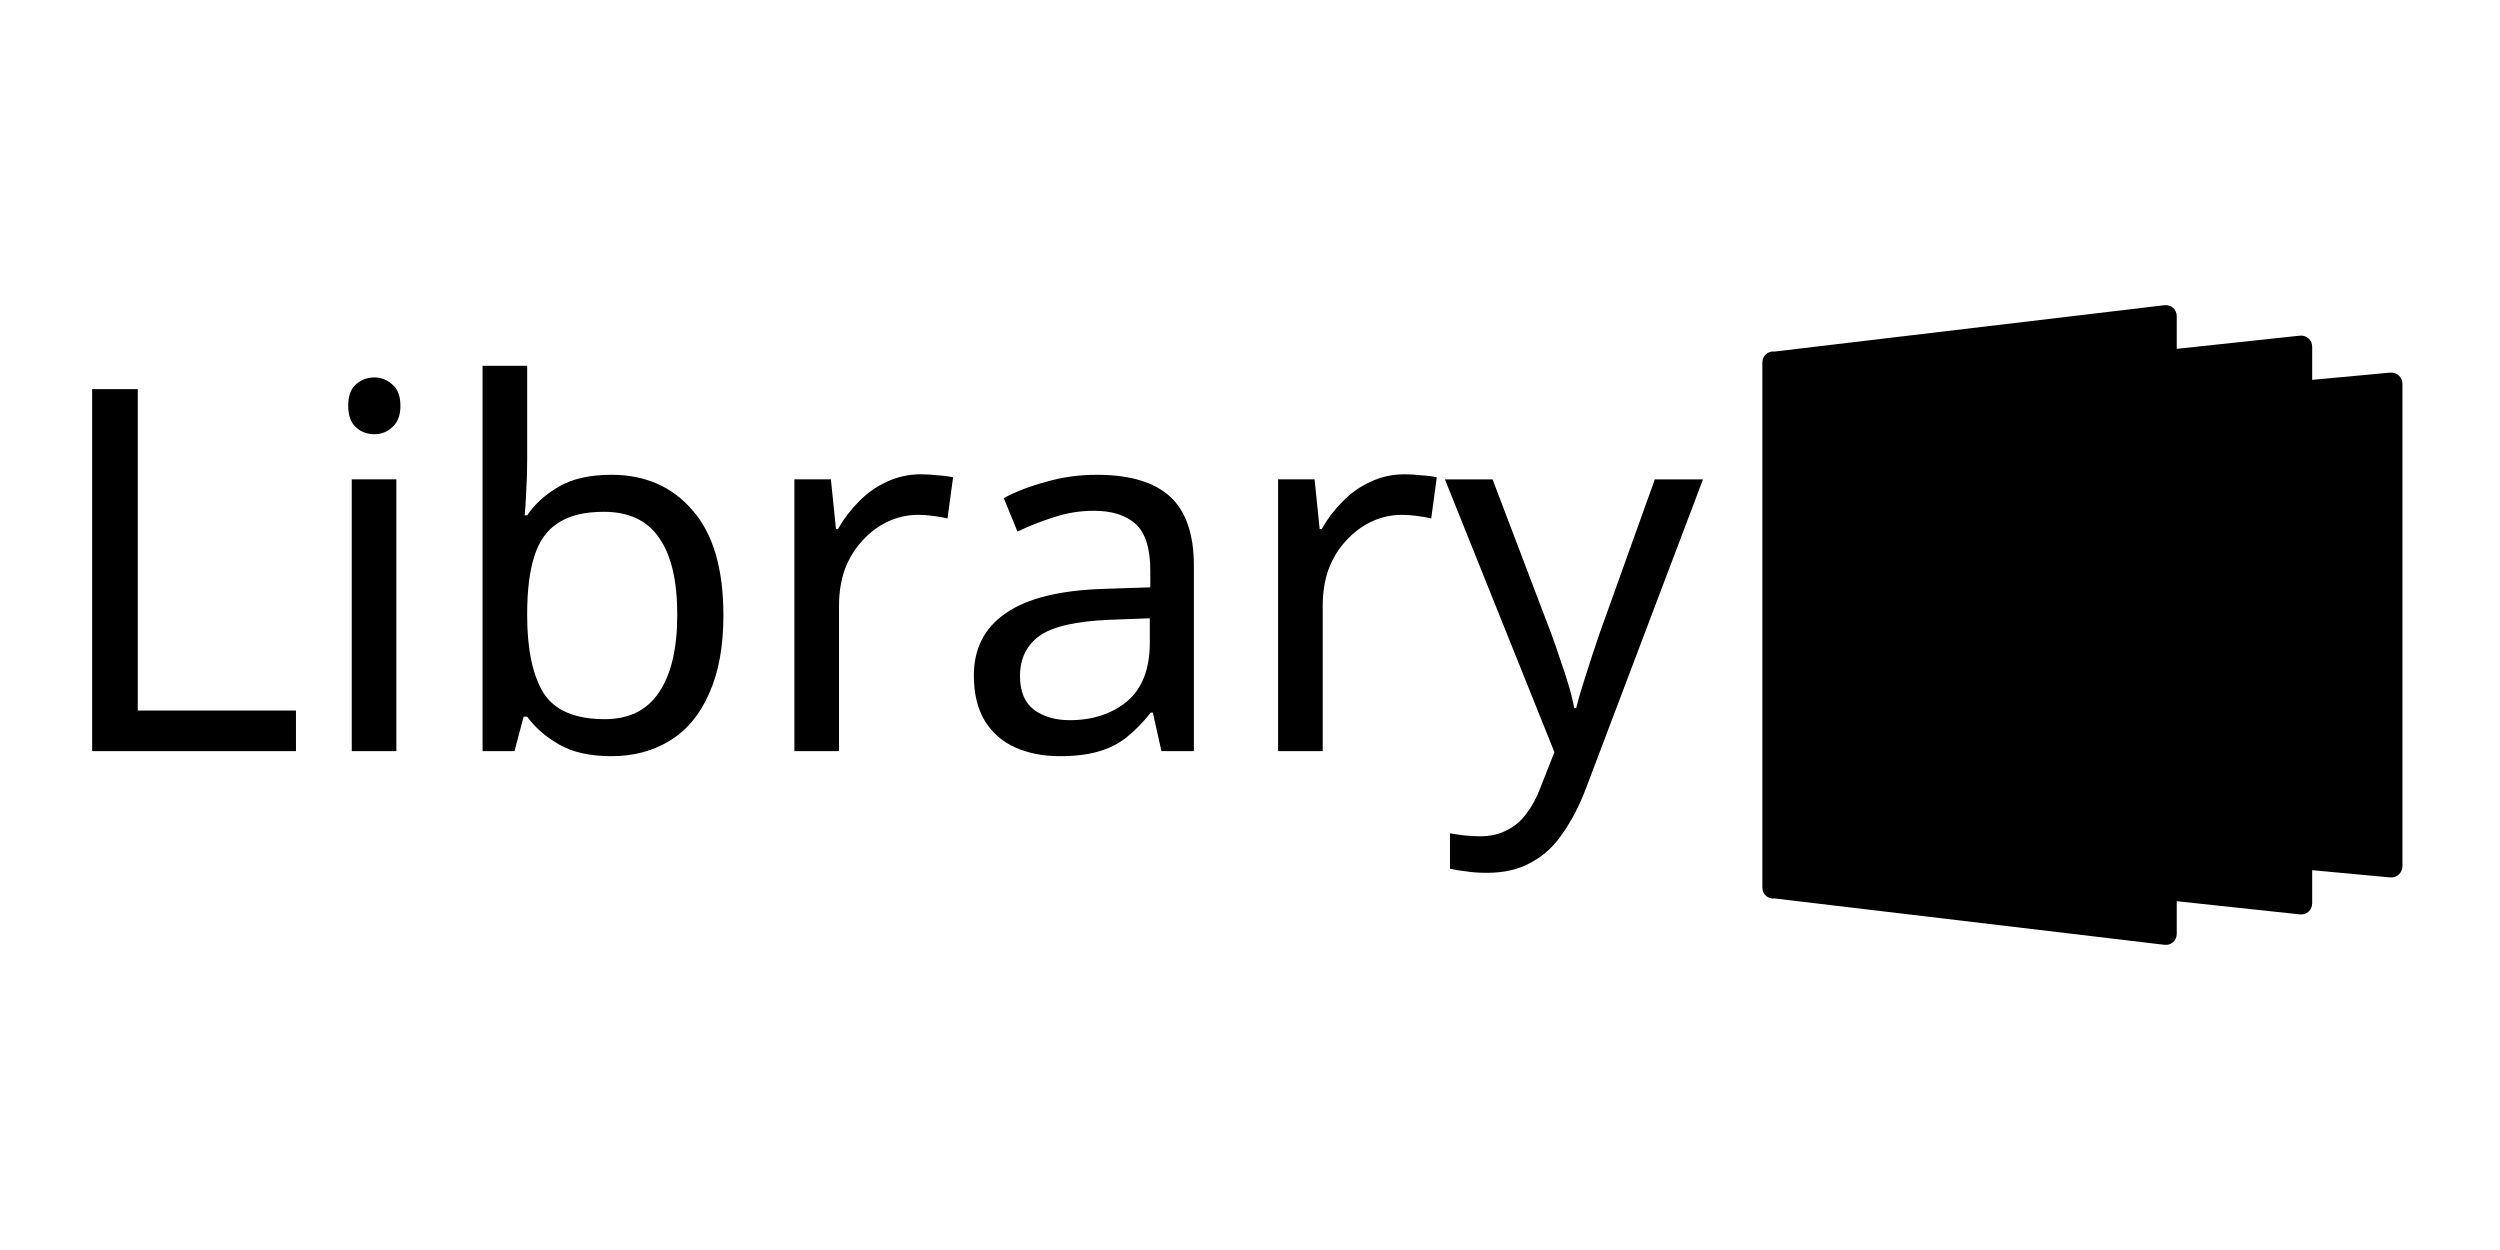
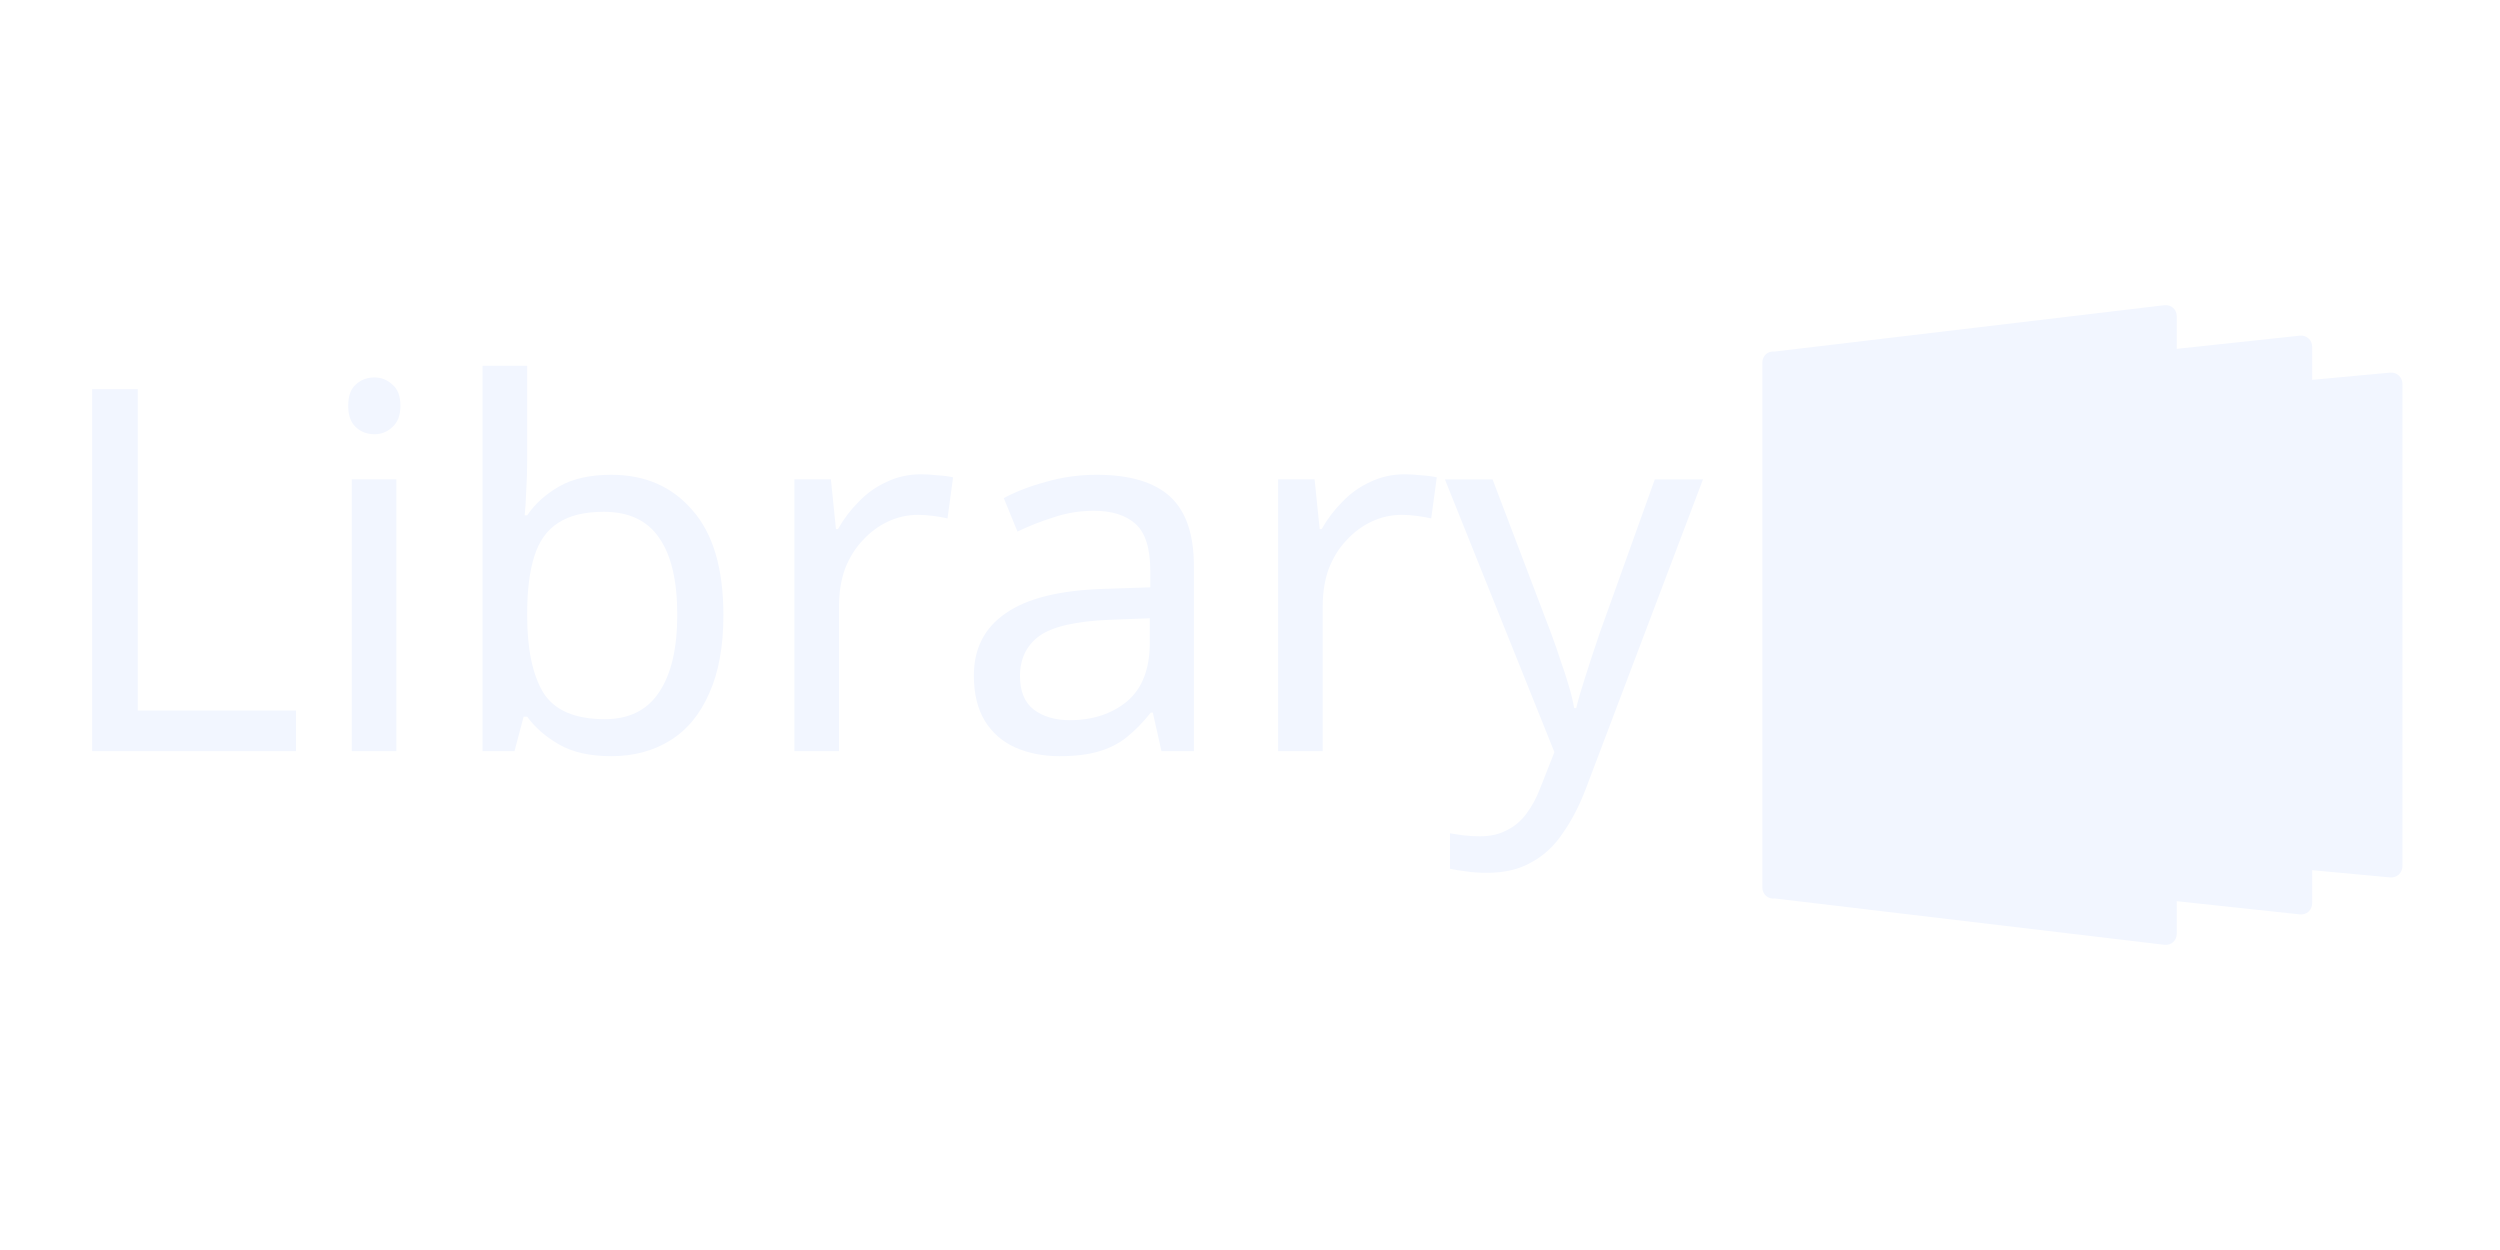
- <svg xmlns="http://www.w3.org/2000/svg" width="1e3" height="500" version="1.1" viewBox="0 0 264.58 132.29">
-   <path d="m229.05 32.302-41.217 4.901a1.247 1.404 41.609 0 0-0.007 0.002 1.404 1.247 48.391 0 0-1.312 1.169v55.229 0.314a1.247 1.404 41.609 0 0 1.319 1.171h0.002l41.216 4.901a1.404 1.247 48.391 0 0 1.319-1.171v-3.442l13.012 1.394a1.396 1.254 48.058 0 0 1.32-1.184v-3.493l8.235 0.764a1.386 1.263 47.652 0 0 1.319-1.204v-7.898-43.115a1.263 1.386 42.348 0 0-1.319-1.204l-8.235 0.764v-3.491a1.254 1.396 41.942 0 0-1.32-1.184l-13.012 1.394v-3.444a1.247 1.404 41.609 0 0-1.318-1.171h-5.2e-4zm-177.98 6.409v40.781h3.381l0.966-3.649h0.376c0.823 1.145 1.95 2.128 3.381 2.951 1.431 0.823 3.273 1.234 5.527 1.234 2.361 0 4.436-0.554 6.224-1.663 1.789-1.109 3.166-2.772 4.132-4.99 1.002-2.218 1.502-4.973 1.502-8.264 0-4.937-1.091-8.639-3.273-11.107-2.146-2.504-5.008-3.756-8.585-3.756-2.254 0-4.096 0.412-5.527 1.235-1.431 0.823-2.558 1.842-3.381 3.058h-0.268c0.072-0.608 0.125-1.431 0.161-2.468 0.072-1.073 0.107-2.218 0.107-3.434v-9.927h-4.722zm-11.429 1.235c-0.787 0-1.449 0.25-1.985 0.751-0.537 0.465-0.805 1.216-0.805 2.254 0 1.002 0.268 1.753 0.805 2.254 0.537 0.501 1.198 0.751 1.985 0.751 0.715 0 1.341-0.25 1.878-0.751 0.572-0.501 0.859-1.252 0.859-2.254 0-1.037-0.286-1.789-0.859-2.254-0.537-0.501-1.163-0.751-1.878-0.751zm-29.889 1.234v38.313h21.571v-4.293h-16.742v-34.02h-4.83zm87.734 9.015c-1.324 0-2.54 0.268-3.649 0.805-1.109 0.501-2.093 1.199-2.951 2.093-0.859 0.859-1.592 1.824-2.2 2.897h-0.215l-0.536-5.259h-3.863v28.762h4.722v-15.347c0-1.467 0.215-2.79 0.644-3.971 0.465-1.181 1.091-2.182 1.878-3.005 0.787-0.859 1.681-1.52 2.683-1.985 1.002-0.465 2.057-0.697 3.166-0.697 0.501 0 1.019 0.035 1.556 0.107 0.572 0.072 1.091 0.161 1.556 0.268l0.59-4.346c-0.465-0.107-1.02-0.179-1.663-0.215-0.608-0.072-1.181-0.107-1.717-0.107zm51.191 0c-1.324 0-2.54 0.268-3.649 0.805-1.109 0.501-2.093 1.199-2.951 2.093-0.859 0.859-1.592 1.824-2.2 2.897h-0.214l-0.537-5.259h-3.863v28.762h4.722v-15.347c0-1.467 0.215-2.79 0.644-3.971 0.465-1.181 1.091-2.182 1.878-3.005 0.787-0.859 1.681-1.52 2.683-1.985 1.002-0.465 2.057-0.697 3.166-0.697 0.501 0 1.02 0.035 1.556 0.107 0.572 0.072 1.091 0.161 1.556 0.268l0.59-4.346c-0.465-0.107-1.02-0.179-1.663-0.215-0.608-0.072-1.181-0.107-1.717-0.107zm-32.625 0.053c-1.86 0-3.649 0.251-5.366 0.751-1.717 0.465-3.201 1.038-4.454 1.717l1.448 3.541c1.181-0.572 2.451-1.073 3.81-1.502 1.359-0.465 2.79-0.698 4.293-0.698 1.896 0 3.362 0.465 4.4 1.395 1.037 0.93 1.556 2.594 1.556 4.99v1.717l-4.883 0.161c-4.686 0.143-8.156 1.002-10.41 2.576-2.254 1.538-3.381 3.738-3.381 6.6 0 1.932 0.394 3.542 1.181 4.83 0.787 1.252 1.86 2.182 3.219 2.79 1.395 0.608 2.951 0.912 4.668 0.912 1.61 0 2.969-0.161 4.078-0.483 1.145-0.322 2.146-0.823 3.005-1.503 0.894-0.715 1.753-1.592 2.576-2.629h0.214l0.912 4.078h3.434v-19.586c0-3.363-0.841-5.813-2.522-7.351-1.681-1.538-4.275-2.307-7.78-2.307zm-78.826 0.483v28.762h4.722v-28.762h-4.722zm115.69 0 11.59 28.869-1.502 3.81c-0.394 1.037-0.877 1.932-1.449 2.683-0.572 0.787-1.27 1.377-2.092 1.771-0.787 0.429-1.735 0.644-2.844 0.644-0.608 0-1.198-0.036-1.77-0.107-0.537-0.072-1.002-0.143-1.395-0.214v3.756c0.465 0.107 1.02 0.197 1.663 0.269 0.644 0.107 1.395 0.161 2.254 0.161 1.86 0 3.434-0.376 4.722-1.127 1.324-0.715 2.433-1.753 3.327-3.112 0.93-1.324 1.735-2.88 2.414-4.668l12.396-32.732h-5.098l-5.849 16.313c-0.501 1.467-0.984 2.933-1.449 4.4-0.465 1.431-0.805 2.594-1.02 3.488h-0.214c-0.143-0.787-0.34-1.592-0.59-2.415-0.25-0.859-0.537-1.735-0.859-2.629-0.286-0.894-0.608-1.825-0.966-2.791l-6.224-16.366h-5.044zm-89.021 3.434c2.647 0 4.597 0.912 5.849 2.736 1.288 1.824 1.932 4.543 1.932 8.157 0 3.577-0.644 6.314-1.932 8.21-1.252 1.896-3.166 2.844-5.742 2.844-3.148 0-5.312-0.93-6.493-2.79-1.145-1.896-1.717-4.615-1.717-8.157v-0.214c0-2.468 0.251-4.49 0.751-6.064 0.501-1.61 1.341-2.79 2.522-3.541 1.181-0.787 2.791-1.18 4.83-1.18zm57.791 11.268v2.576c0 2.79-0.805 4.865-2.415 6.224-1.61 1.324-3.631 1.985-6.064 1.985-1.538 0-2.808-0.376-3.81-1.127-0.966-0.751-1.449-1.932-1.449-3.541 0-1.824 0.68-3.237 2.039-4.239 1.395-1.002 3.882-1.574 7.459-1.717l4.239-0.161z" />
+ <svg xmlns="http://www.w3.org/2000/svg" width="1e3" height="500" version="1.1" viewBox="0 0 264.58 132.29" id="svg4">
+   <defs id="defs8" />
+   <path d="m229.05 32.302-41.217 4.901a1.247 1.404 41.609 0 0-0.007 0.002 1.404 1.247 48.391 0 0-1.312 1.169v55.229 0.314a1.247 1.404 41.609 0 0 1.319 1.171h0.002l41.216 4.901a1.404 1.247 48.391 0 0 1.319-1.171v-3.442l13.012 1.394a1.396 1.254 48.058 0 0 1.32-1.184v-3.493l8.235 0.764a1.386 1.263 47.652 0 0 1.319-1.204v-7.898-43.115a1.263 1.386 42.348 0 0-1.319-1.204l-8.235 0.764v-3.491a1.254 1.396 41.942 0 0-1.32-1.184l-13.012 1.394v-3.444a1.247 1.404 41.609 0 0-1.318-1.171h-5.2e-4zm-177.98 6.409v40.781h3.381l0.966-3.649h0.376c0.823 1.145 1.95 2.128 3.381 2.951 1.431 0.823 3.273 1.234 5.527 1.234 2.361 0 4.436-0.554 6.224-1.663 1.789-1.109 3.166-2.772 4.132-4.99 1.002-2.218 1.502-4.973 1.502-8.264 0-4.937-1.091-8.639-3.273-11.107-2.146-2.504-5.008-3.756-8.585-3.756-2.254 0-4.096 0.412-5.527 1.235-1.431 0.823-2.558 1.842-3.381 3.058h-0.268c0.072-0.608 0.125-1.431 0.161-2.468 0.072-1.073 0.107-2.218 0.107-3.434v-9.927h-4.722zm-11.429 1.235c-0.787 0-1.449 0.25-1.985 0.751-0.537 0.465-0.805 1.216-0.805 2.254 0 1.002 0.268 1.753 0.805 2.254 0.537 0.501 1.198 0.751 1.985 0.751 0.715 0 1.341-0.25 1.878-0.751 0.572-0.501 0.859-1.252 0.859-2.254 0-1.037-0.286-1.789-0.859-2.254-0.537-0.501-1.163-0.751-1.878-0.751zm-29.889 1.234v38.313h21.571v-4.293h-16.742v-34.02h-4.83zm87.734 9.015c-1.324 0-2.54 0.268-3.649 0.805-1.109 0.501-2.093 1.199-2.951 2.093-0.859 0.859-1.592 1.824-2.2 2.897h-0.215l-0.536-5.259h-3.863v28.762h4.722v-15.347c0-1.467 0.215-2.79 0.644-3.971 0.465-1.181 1.091-2.182 1.878-3.005 0.787-0.859 1.681-1.52 2.683-1.985 1.002-0.465 2.057-0.697 3.166-0.697 0.501 0 1.019 0.035 1.556 0.107 0.572 0.072 1.091 0.161 1.556 0.268l0.59-4.346c-0.465-0.107-1.02-0.179-1.663-0.215-0.608-0.072-1.181-0.107-1.717-0.107zm51.191 0c-1.324 0-2.54 0.268-3.649 0.805-1.109 0.501-2.093 1.199-2.951 2.093-0.859 0.859-1.592 1.824-2.2 2.897h-0.214l-0.537-5.259h-3.863v28.762h4.722v-15.347c0-1.467 0.215-2.79 0.644-3.971 0.465-1.181 1.091-2.182 1.878-3.005 0.787-0.859 1.681-1.52 2.683-1.985 1.002-0.465 2.057-0.697 3.166-0.697 0.501 0 1.02 0.035 1.556 0.107 0.572 0.072 1.091 0.161 1.556 0.268l0.59-4.346c-0.465-0.107-1.02-0.179-1.663-0.215-0.608-0.072-1.181-0.107-1.717-0.107zm-32.625 0.053c-1.86 0-3.649 0.251-5.366 0.751-1.717 0.465-3.201 1.038-4.454 1.717l1.448 3.541c1.181-0.572 2.451-1.073 3.81-1.502 1.359-0.465 2.79-0.698 4.293-0.698 1.896 0 3.362 0.465 4.4 1.395 1.037 0.93 1.556 2.594 1.556 4.99v1.717l-4.883 0.161c-4.686 0.143-8.156 1.002-10.41 2.576-2.254 1.538-3.381 3.738-3.381 6.6 0 1.932 0.394 3.542 1.181 4.83 0.787 1.252 1.86 2.182 3.219 2.79 1.395 0.608 2.951 0.912 4.668 0.912 1.61 0 2.969-0.161 4.078-0.483 1.145-0.322 2.146-0.823 3.005-1.503 0.894-0.715 1.753-1.592 2.576-2.629h0.214l0.912 4.078h3.434v-19.586c0-3.363-0.841-5.813-2.522-7.351-1.681-1.538-4.275-2.307-7.78-2.307zm-78.826 0.483v28.762h4.722v-28.762h-4.722zm115.69 0 11.59 28.869-1.502 3.81c-0.394 1.037-0.877 1.932-1.449 2.683-0.572 0.787-1.27 1.377-2.092 1.771-0.787 0.429-1.735 0.644-2.844 0.644-0.608 0-1.198-0.036-1.77-0.107-0.537-0.072-1.002-0.143-1.395-0.214v3.756c0.465 0.107 1.02 0.197 1.663 0.269 0.644 0.107 1.395 0.161 2.254 0.161 1.86 0 3.434-0.376 4.722-1.127 1.324-0.715 2.433-1.753 3.327-3.112 0.93-1.324 1.735-2.88 2.414-4.668l12.396-32.732h-5.098l-5.849 16.313c-0.501 1.467-0.984 2.933-1.449 4.4-0.465 1.431-0.805 2.594-1.02 3.488h-0.214c-0.143-0.787-0.34-1.592-0.59-2.415-0.25-0.859-0.537-1.735-0.859-2.629-0.286-0.894-0.608-1.825-0.966-2.791l-6.224-16.366h-5.044zm-89.021 3.434c2.647 0 4.597 0.912 5.849 2.736 1.288 1.824 1.932 4.543 1.932 8.157 0 3.577-0.644 6.314-1.932 8.21-1.252 1.896-3.166 2.844-5.742 2.844-3.148 0-5.312-0.93-6.493-2.79-1.145-1.896-1.717-4.615-1.717-8.157v-0.214c0-2.468 0.251-4.49 0.751-6.064 0.501-1.61 1.341-2.79 2.522-3.541 1.181-0.787 2.791-1.18 4.83-1.18zm57.791 11.268v2.576c0 2.79-0.805 4.865-2.415 6.224-1.61 1.324-3.631 1.985-6.064 1.985-1.538 0-2.808-0.376-3.81-1.127-0.966-0.751-1.449-1.932-1.449-3.541 0-1.824 0.68-3.237 2.039-4.239 1.395-1.002 3.882-1.574 7.459-1.717l4.239-0.161z" id="path2" style="fill:#f2f6ff;fill-opacity:1" />
</svg>
